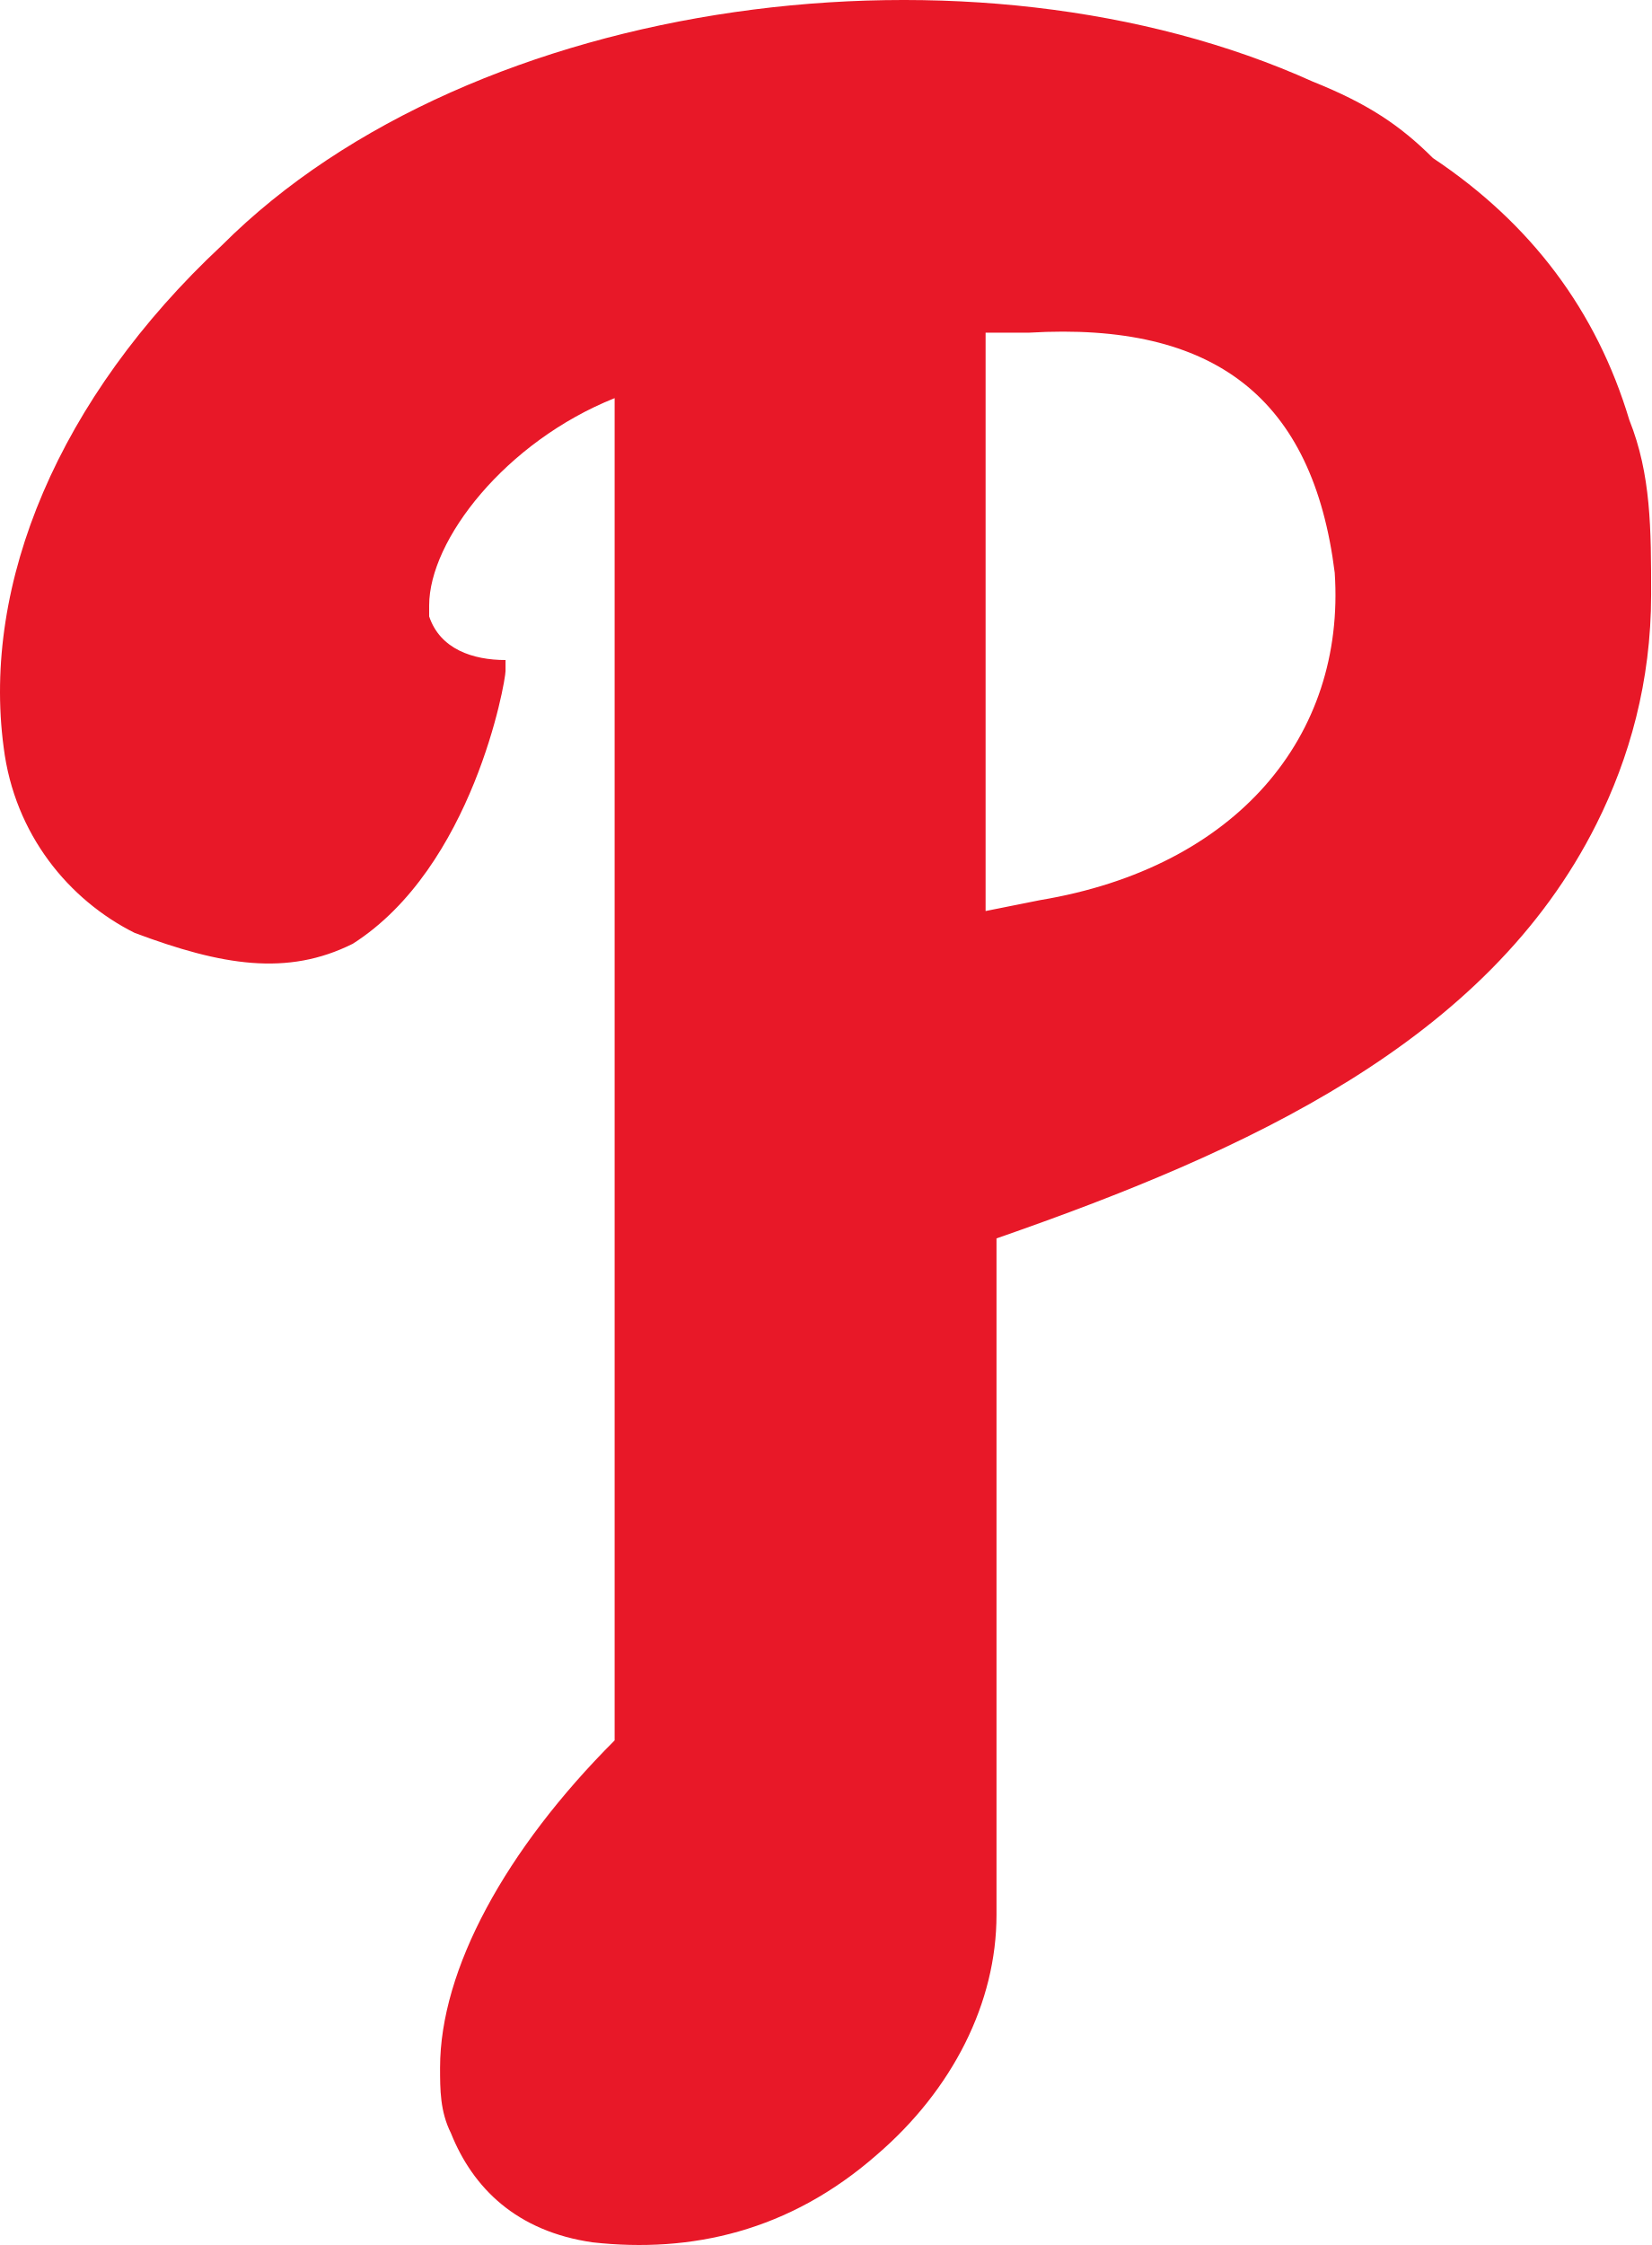
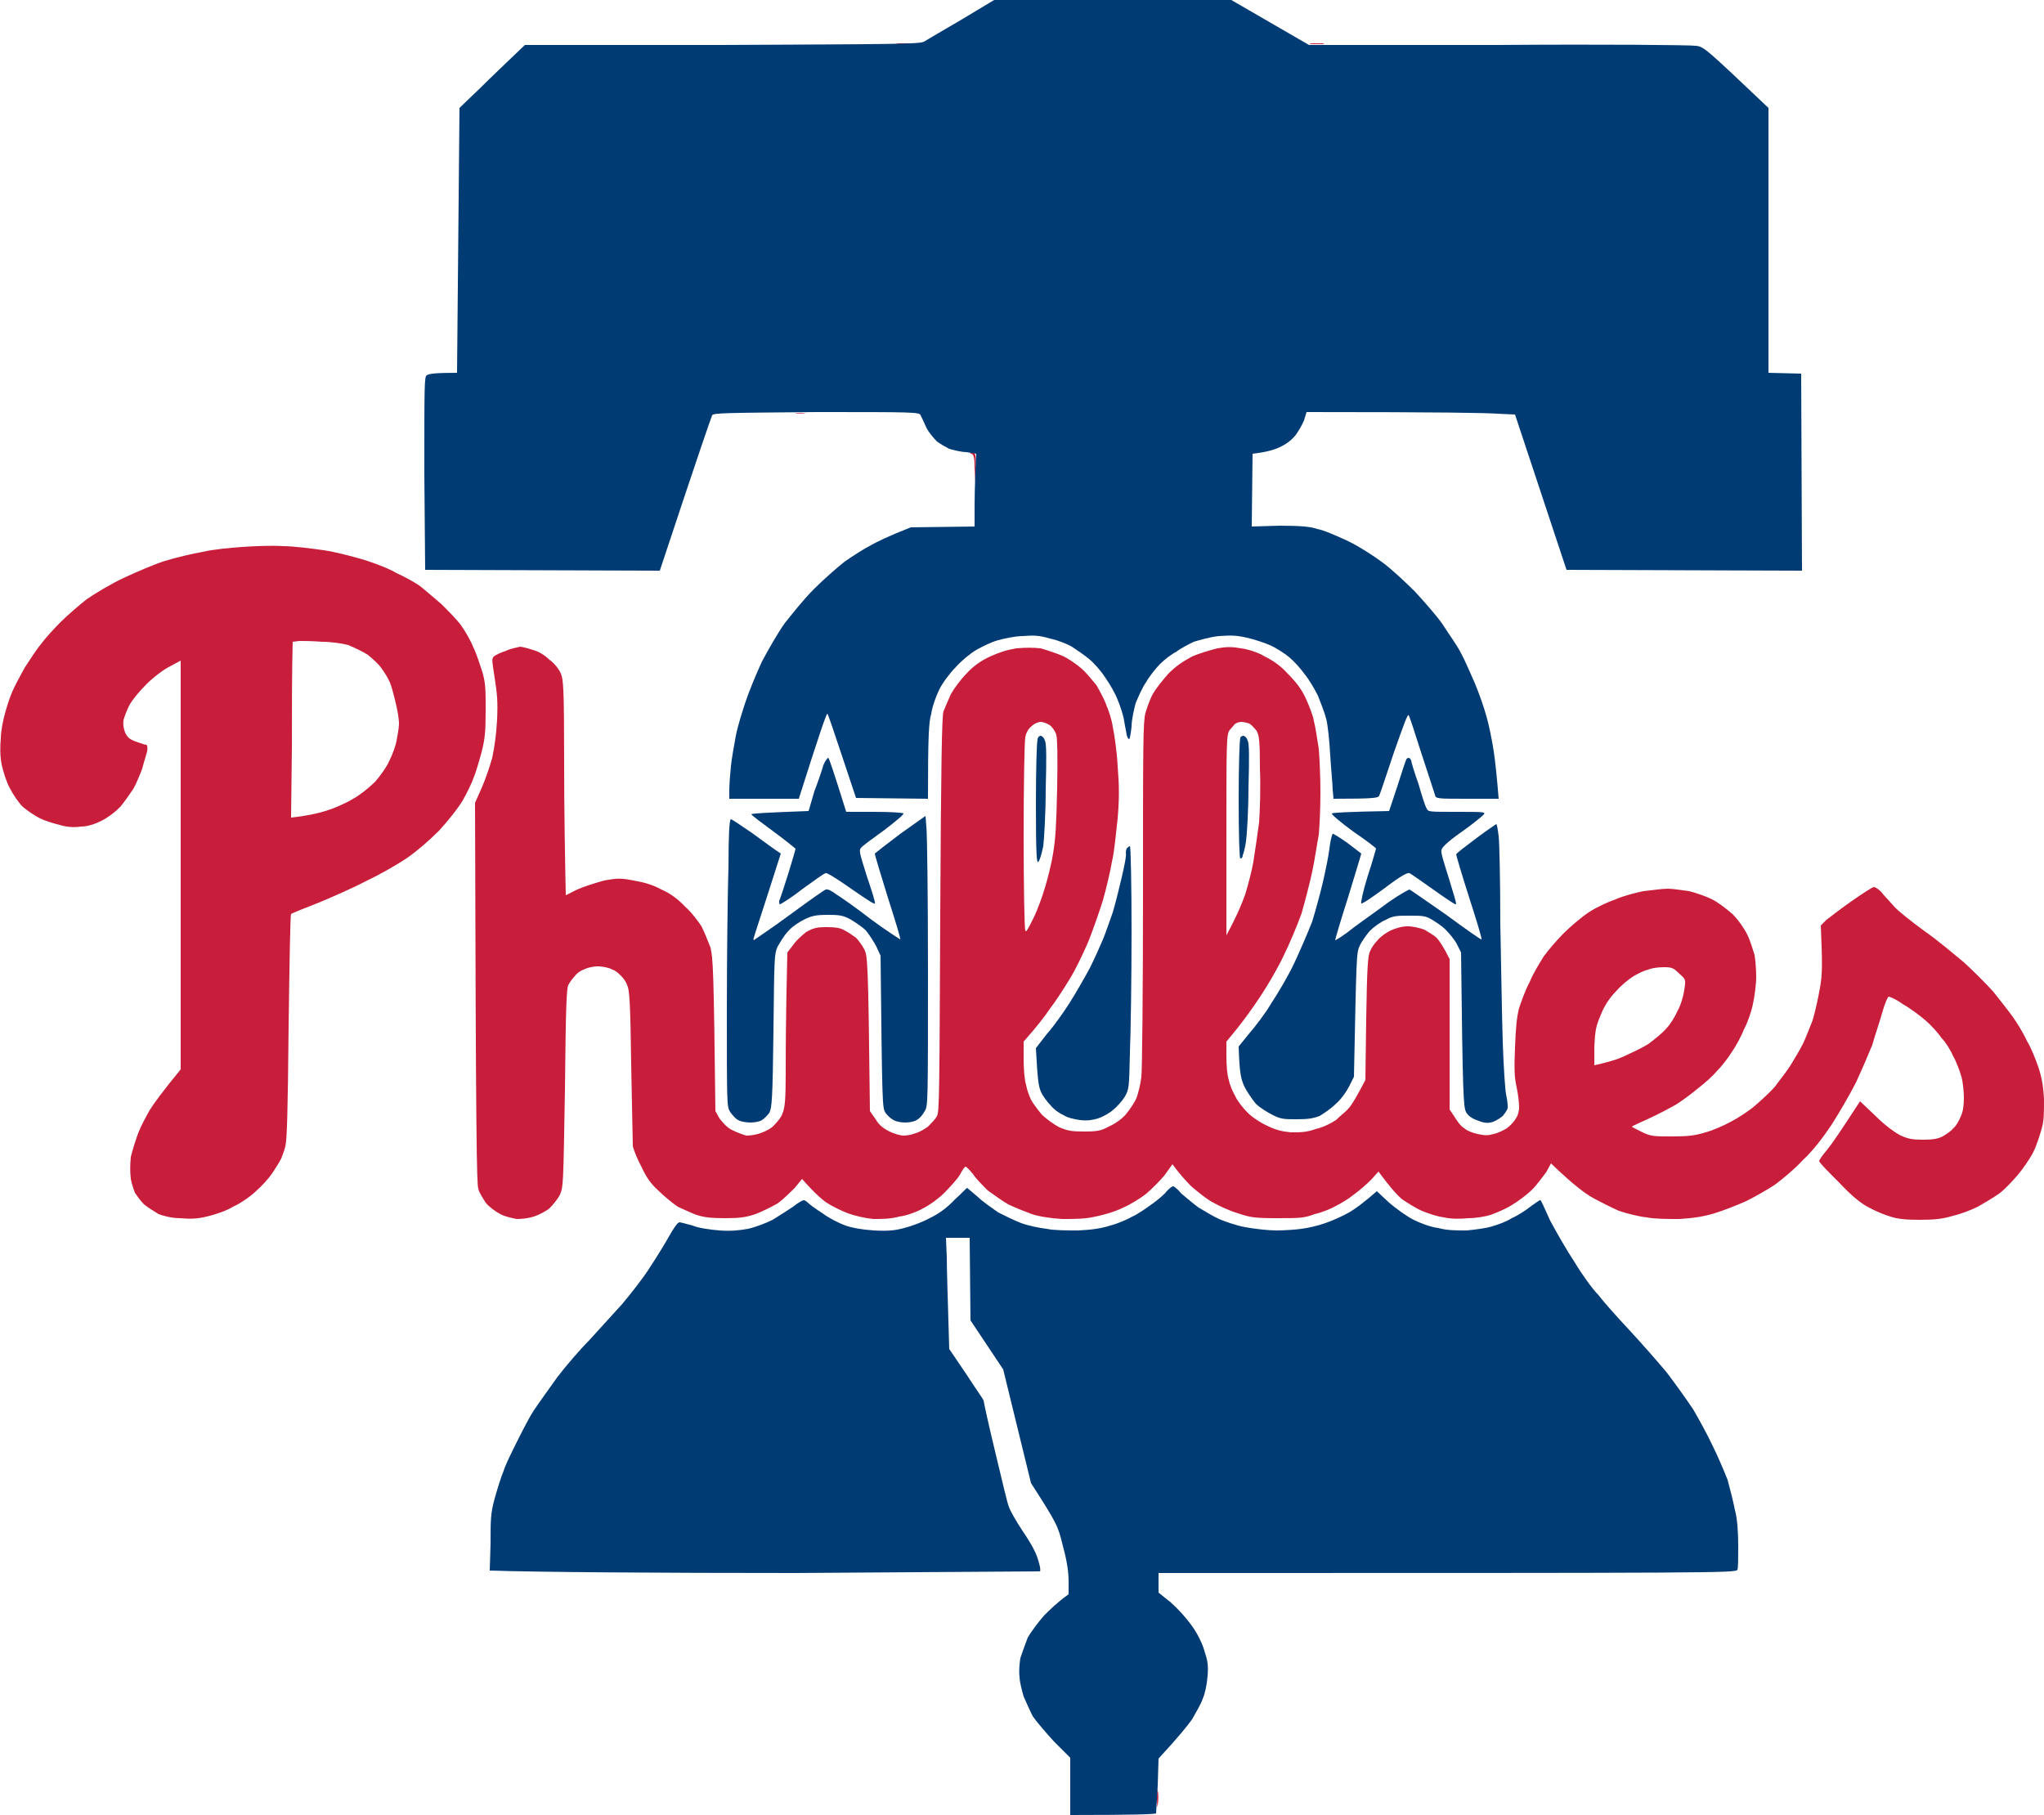
- <svg xmlns="http://www.w3.org/2000/svg" version="1.0" id="Layer_1" x="0px" y="0px" width="300px" height="407.822px" viewBox="0 0 300 407.822" style="enable-background:new 0 0 300 407.822;" xml:space="preserve">
-   <path style="fill:#E81828;" d="M188.988,163.513l-9.912,1.982V60.43h7.929c33.7-1.982,51.541,11.894,55.506,43.612  C244.494,133.778,224.67,157.566,188.988,163.513 M260.353,28.712c-5.947-5.947-11.894-9.912-21.806-13.877  C177.094-12.917,85.905-1.023,40.311,44.571C10.575,72.324-3.301,106.025,0.664,135.76c1.982,15.859,11.894,27.753,23.788,33.7  c15.859,5.947,27.753,7.929,39.647,1.982c21.806-13.877,27.753-47.577,27.753-49.559v-1.982l0,0c-5.947,0-11.894-1.982-13.877-7.929  v-1.982c0-11.894,13.877-29.735,33.7-37.665v243.83c-19.824,19.824-31.718,41.63-31.718,59.471c0,3.965,0,7.929,1.982,11.894  c3.965,9.912,11.894,17.841,25.771,19.824c17.841,1.982,35.682-1.982,51.541-15.859c13.877-11.894,21.806-27.753,21.806-43.612  V224.966c45.594-15.859,89.206-35.682,109.03-75.33c5.947-11.894,9.912-25.771,9.912-41.63c0-11.894,0-21.806-3.965-31.718  C290.088,56.466,278.194,40.607,260.353,28.712" />
+ <svg xmlns="http://www.w3.org/2000/svg" version="1.2" viewBox="0 0 250 222" width="250" height="222">
+   <style>
+ 		.s0 { fill: #c81e3b } 
+ 		.s1 { fill: #013b73 } 
+ 	</style>
+   <g id="Background">
+     <path id="Path_0" fill-rule="evenodd" class="s0" d="m110.7 5.3c1.1 0 1.5 0 1.1 0.1-0.5 0-1.3 0-1.9 0-0.6-0.1-0.2-0.1 0.8-0.1zm50.4 0c0.8 0 1.1 0 0.7 0.1-0.5 0-1.1 0-1.5 0-0.3-0.1 0-0.1 0.8-0.1zm-63.1 45.2c0.8 0 1.1 0 0.6 0-0.4 0.1-1.1 0.1-1.4 0-0.4 0 0 0 0.8 0zm20.9 4.9c0.5 0 0.5 0 0.4 3.6l-0.1-1.7c0-1.4-0.1-1.7-0.4-1.8q-0.4-0.1 0.1-0.1zm-84.3 11.4c1.3 0 3.6 0.3 5 0.5 1.4 0.2 3.7 0.8 5 1.2 1.3 0.4 3.1 1.1 3.9 1.6 0.9 0.4 2.2 1.1 2.9 1.6 0.6 0.5 1.8 1.5 2.6 2.2 0.8 0.8 1.9 1.9 2.4 2.6 0.5 0.7 1.2 1.9 1.5 2.7 0.4 0.8 0.8 2.1 1.1 3 0.4 1.4 0.4 2.1 0.4 4.7 0 2.7-0.1 3.5-0.5 5.1-0.3 1.1-0.7 2.5-1 3.2-0.2 0.6-0.8 1.8-1.3 2.7-0.6 1-1.8 2.5-2.9 3.7-1.3 1.3-2.7 2.5-4 3.4-1.2 0.8-3.3 2-4.8 2.7-1.5 0.8-4.2 2-5.9 2.7-1.8 0.7-3.3 1.3-3.4 1.4-0.1 0.1-0.2 6.3-0.3 13.8-0.1 10.6-0.2 13.8-0.4 14.6-0.1 0.5-0.4 1.2-0.5 1.5-0.2 0.4-0.7 1.2-1.1 1.8-0.4 0.6-1.3 1.6-2 2.2-0.6 0.6-1.9 1.5-2.8 1.9-0.8 0.5-2.3 1-3.2 1.2-1.2 0.3-2.1 0.3-3.3 0.2-1 0-2.1-0.3-2.6-0.5-0.5-0.3-1.3-0.8-1.8-1.2-0.4-0.4-0.9-1.1-1.1-1.4-0.1-0.3-0.4-1.1-0.5-1.7-0.1-0.9-0.1-1.6 0-2.7 0.2-0.8 0.6-2.1 0.9-2.9 0.3-0.8 1-2.1 1.4-2.8 0.5-0.8 1.5-2.2 3.8-5v-50l-1.3 0.7c-0.8 0.4-2 1.3-2.9 2.2-0.9 0.9-1.8 2-2.1 2.6-0.3 0.6-0.6 1.4-0.7 1.8q-0.1 0.7 0.2 1.5c0.3 0.6 0.5 0.8 1.3 1.1 0.6 0.2 1.1 0.4 1.3 0.4q0.2 0.1 0.1 0.8c-0.1 0.4-0.4 1.3-0.6 2.1-0.3 0.8-0.8 2-1.1 2.5-0.4 0.6-1.1 1.6-1.6 2.2-0.7 0.7-1.5 1.3-2.3 1.7-0.8 0.4-1.7 0.7-2.5 0.7q-1.3 0.2-2.6-0.2c-0.8-0.2-1.8-0.5-2.4-0.8-0.6-0.3-1.5-0.9-2.1-1.4-0.5-0.5-1.2-1.5-1.6-2.3-0.4-0.7-0.8-2-1-2.9-0.2-1-0.2-2.2-0.1-3.2 0-0.9 0.3-2.3 0.5-3 0.2-0.8 0.6-2 0.9-2.7 0.3-0.7 1-2 1.5-2.9 0.6-0.9 1.4-2.2 2-2.9 0.5-0.7 1.6-1.9 2.4-2.7 0.8-0.8 2.3-2.1 3.2-2.8 1-0.7 3-1.9 4.5-2.6 1.5-0.7 3.8-1.7 5.1-2.1 1.3-0.4 3.4-0.9 4.6-1.1 1.2-0.3 3.4-0.5 4.8-0.6 1.4-0.1 3.7-0.2 5-0.1zm1.2 11.7c-0.1 3.5-0.1 8.3-0.1 13l-0.1 8.5c1.9-0.2 3.2-0.5 4.2-0.8 1-0.3 2.4-0.9 3.4-1.5 0.9-0.5 2.1-1.5 2.7-2.1 0.6-0.7 1.4-1.8 1.7-2.5 0.4-0.8 0.8-1.9 0.9-2.5 0.1-0.6 0.3-1.5 0.3-2.1 0-0.6-0.2-1.7-0.4-2.5-0.2-0.9-0.5-2-0.7-2.5-0.2-0.5-0.7-1.3-1-1.7-0.3-0.5-1.1-1.2-1.7-1.7-0.6-0.4-1.7-0.9-2.4-1.2-0.7-0.2-2.1-0.4-3.2-0.4-1.1-0.1-2.4-0.1-2.8-0.1zm27.8 0.6c0.2 0 1 0.2 1.6 0.4 0.7 0.2 1.4 0.6 2 1.2 0.6 0.4 1.2 1.2 1.4 1.7 0.3 0.7 0.4 1.7 0.4 10.9 0 5.6 0.1 11.5 0.2 16.2l1.4-0.7c0.9-0.4 2.2-0.8 3.3-1.1 1.6-0.3 2.1-0.3 3.6 0 1.2 0.2 2.3 0.5 3.4 1.1q1.6 0.7 2.9 2.1c0.8 0.7 1.6 1.8 2 2.4 0.3 0.6 0.8 1.8 1.1 2.6 0.3 1.3 0.4 2.3 0.6 20l0.5 0.9c0.4 0.5 0.9 1.1 1.5 1.4 0.6 0.3 1.4 0.6 1.8 0.7 0.4 0 1.2-0.1 1.7-0.3 0.6-0.2 1.4-0.6 1.7-1 0.4-0.4 0.9-1 1-1.4 0.3-0.7 0.4-1.7 0.4-5 0-2.4 0-6.6 0.2-14.7l0.7-0.9c0.3-0.5 1.1-1.2 1.6-1.6 0.9-0.5 1.3-0.6 2.5-0.6 1.1 0 1.7 0.1 2.2 0.4 0.4 0.2 1 0.6 1.4 0.9 0.3 0.3 0.8 1 1 1.4 0.4 0.8 0.5 1.1 0.7 19.8l0.7 1c0.4 0.7 0.9 1.1 1.7 1.5 0.6 0.3 1.4 0.5 1.7 0.5 0.4 0 1-0.1 1.5-0.3 0.4-0.1 1.1-0.5 1.5-0.8 0.4-0.4 0.9-0.9 1.1-1.3 0.3-0.5 0.3-3.1 0.4-24.7 0.1-18.9 0.2-24.2 0.4-24.8 0.2-0.5 0.6-1.4 0.9-2.1 0.4-0.7 1.2-1.8 1.9-2.5 0.8-0.9 1.8-1.6 2.9-2.1 1.1-0.5 2-0.8 3.2-1 1.2-0.1 2-0.1 3 0 0.7 0.2 1.9 0.6 2.6 0.9 0.7 0.3 1.7 1 2.3 1.5 0.6 0.5 1.4 1.5 1.9 2.1 0.4 0.7 1 1.8 1.2 2.4 0.3 0.7 0.7 1.9 0.8 2.7 0.2 0.9 0.5 3 0.6 4.8 0.2 2.5 0.2 4 0 6.4-0.2 1.7-0.4 4.1-0.7 5.3-0.2 1.2-0.7 3.3-1.1 4.7-0.4 1.3-1.2 3.6-1.8 5.1-0.6 1.4-1.6 3.5-2.3 4.6-0.6 1-1.7 2.7-2.4 3.6-0.6 0.9-1.6 2.2-3.2 4v2.1c0 1.2 0.1 2.6 0.3 3.2 0.1 0.6 0.4 1.4 0.6 1.8 0.2 0.4 0.8 1.2 1.3 1.8 0.6 0.6 1.6 1.3 2.2 1.6 1 0.4 1.4 0.5 3 0.5 1.6 0 2.1-0.1 3-0.6 0.7-0.3 1.6-0.9 2.1-1.5 0.5-0.6 1.1-1.5 1.3-2 0.2-0.5 0.5-1.7 0.6-2.6 0.1-0.9 0.2-11 0.2-22.5 0-18.2 0-20.9 0.3-22 0.2-0.7 0.6-1.8 0.9-2.3 0.3-0.6 1.2-1.7 1.9-2.5 1-1 1.8-1.5 2.9-2.1 0.9-0.4 2.3-0.8 3.1-1 1.1-0.2 1.8-0.2 2.9 0 0.8 0.1 2.1 0.5 2.9 1 1 0.5 1.9 1.1 2.8 2.1 1 1 1.7 1.9 2.2 3 0.4 0.9 0.9 2.1 1 2.8 0.2 0.7 0.4 2.2 0.6 3.4 0.1 1.2 0.2 3.6 0.2 5.3 0 1.8-0.1 4.1-0.2 5.2-0.2 1-0.5 3.1-0.8 4.5-0.3 1.4-0.9 3.7-1.3 5.1-0.5 1.4-1.5 3.8-2.2 5.2-0.7 1.5-2 3.7-2.8 4.9-0.8 1.2-2 3-4.2 5.6v1.8c0 1.1 0.1 2.4 0.3 2.9 0.1 0.6 0.5 1.5 0.8 2 0.2 0.5 0.9 1.4 1.5 2 0.6 0.6 1.7 1.3 2.4 1.6 1 0.5 1.8 0.7 2.9 0.8 1.2 0 1.9 0 3-0.4 0.9-0.2 1.9-0.7 2.5-1.1 0.5-0.5 1.3-1.1 1.6-1.5 0.3-0.3 0.9-1.3 2-3.4l0.1-7.6c0.1-6.2 0.2-7.7 0.5-8.2 0.1-0.3 0.5-0.9 0.9-1.3 0.3-0.4 1-0.9 1.6-1.2 0.7-0.3 1.4-0.5 2.1-0.5 0.6 0 1.4 0.2 2 0.4 0.5 0.3 1.2 0.7 1.5 1 0.3 0.3 0.8 1 1.6 2.6v18.4l0.6 0.9c0.3 0.5 0.8 1.2 1.2 1.4 0.3 0.3 1.1 0.6 1.6 0.7 0.9 0.2 1.3 0.2 2 0 0.5-0.1 1.3-0.5 1.6-0.7 0.4-0.3 0.9-0.8 1.1-1.2 0.3-0.4 0.4-1 0.4-1.4 0-0.4-0.1-1.5-0.3-2.4-0.3-1.3-0.3-2.4-0.2-4.9 0.1-2.5 0.2-3.6 0.5-4.8 0.3-0.9 0.8-2.3 1.3-3.2 0.4-1 1.2-2.3 1.7-3.1 0.5-0.7 1.6-2 2.4-2.8 0.8-0.8 2.2-2 3.1-2.6 0.9-0.6 2.4-1.3 3.3-1.6 0.9-0.4 2.4-0.8 3.4-1 1-0.1 2.3-0.3 3-0.3 0.6 0 1.8 0.2 2.6 0.3 0.8 0.2 2 0.6 2.8 1 0.8 0.4 1.8 1.2 2.5 1.8 0.7 0.7 1.4 1.7 1.8 2.5 0.4 0.8 0.7 1.9 0.9 2.5 0.1 0.6 0.2 1.8 0.2 2.7 0 0.9-0.2 2.4-0.4 3.3-0.2 1-0.7 2.4-1.1 3.1-0.3 0.8-1 2.1-1.5 2.8-0.5 0.8-1.3 1.8-1.8 2.3-0.5 0.6-1.5 1.5-2.3 2.1-0.7 0.6-1.9 1.5-2.7 2-0.7 0.4-2.2 1.2-3.3 1.7-1.1 0.5-2 0.9-2.1 1-0.1 0 0.5 0.3 1.1 0.6 1.2 0.6 1.5 0.6 3.8 0.6 2 0 2.8-0.1 4.1-0.5 0.8-0.2 2.2-0.8 3.1-1.3 0.8-0.4 2.2-1.3 3-2 0.8-0.7 1.9-1.7 2.4-2.3 0.5-0.7 1.4-1.8 1.9-2.6 0.5-0.8 1.2-2 1.5-2.6 0.3-0.6 0.8-1.9 1.2-2.9 0.3-1 0.7-2.8 0.9-4 0.3-1.6 0.3-2.9 0.1-7.6l0.7-0.7c0.4-0.3 1.8-1.4 3.1-2.3 1.3-0.9 2.5-1.7 2.7-1.7 0.2 0 0.6 0.3 0.9 0.6 0.2 0.3 0.9 1 1.5 1.7 0.5 0.6 2.3 2 3.8 3.1 1.6 1.1 3.7 2.9 4.8 3.8 1.1 1 2.7 2.6 3.6 3.6 0.8 1 1.9 2.4 2.4 3.1 0.5 0.7 1.3 2 1.7 2.9 0.5 0.8 1.1 2.3 1.4 3.2 0.4 1.2 0.6 2.2 0.7 3.9 0 1.8 0 2.7-0.3 3.7-0.2 0.7-0.6 2-1 2.8-0.4 0.8-1.3 2.1-1.9 2.8-0.6 0.7-1.6 1.8-2.3 2.3-0.7 0.5-1.9 1.2-2.6 1.6-0.8 0.4-2.1 0.9-3 1.1-1.3 0.4-2.3 0.5-4.1 0.5-1.7 0-2.7-0.1-3.6-0.4-0.7-0.2-1.9-0.7-2.6-1.1-1-0.5-2.1-1.4-3.7-3.1-1.3-1.3-2.4-2.4-2.4-2.6 0-0.1 0.4-0.7 1-1.4 0.5-0.6 1.6-2.2 4-5.9l1.9 1.8c1.1 1.1 2.3 2 3.1 2.4 0.9 0.4 1.4 0.5 2.7 0.5 1.2 0 1.8-0.1 2.4-0.4 0.5-0.3 1.1-0.7 1.3-1 0.3-0.2 0.7-0.9 0.9-1.4 0.3-0.6 0.4-1.4 0.4-2.3 0-0.7-0.1-1.9-0.3-2.6-0.2-0.7-0.6-1.8-1-2.5-0.3-0.7-0.9-1.7-1.4-2.2-0.4-0.6-1.3-1.6-2-2.2-0.7-0.6-1.9-1.5-2.8-2-0.8-0.6-1.6-0.9-1.7-0.9-0.1 0-0.5 0.9-0.8 2-0.3 1.1-0.9 2.8-1.2 3.9-0.4 1-1.3 3.1-2 4.6-0.7 1.4-2.1 3.8-3 5.2-1 1.5-2.3 3.2-3.5 4.3-1 1.1-2.6 2.4-3.4 3-0.9 0.6-2.5 1.5-3.5 2-1.1 0.5-2.9 1.2-3.9 1.5-1.3 0.4-2.6 0.6-4.3 0.7-1.5 0-3 0-4-0.2-1-0.1-2.5-0.5-3.4-0.8-0.9-0.4-2.3-1.1-3.2-1.6-0.9-0.5-2.4-1.6-5.1-4.2l-0.6 1.1c-0.4 0.5-1.1 1.5-1.7 2.1-0.6 0.6-1.8 1.5-2.5 1.9-0.8 0.5-2 1-2.6 1.2-0.6 0.2-1.8 0.4-2.7 0.4-0.9 0.1-2.2 0.1-3-0.1-0.8-0.1-2-0.5-2.7-0.8-0.7-0.3-1.8-1-2.4-1.4-0.6-0.5-1.5-1.5-2.9-3.4l-0.9 1c-0.5 0.5-1.4 1.3-2.1 1.8-0.6 0.5-1.6 1.1-2.2 1.4-0.5 0.3-1.7 0.8-2.6 1-1.3 0.5-1.9 0.5-4.6 0.5-2.8 0-3.3-0.1-4.8-0.6-1-0.3-2.3-0.9-3-1.3-0.8-0.4-2-1.4-2.7-2-0.7-0.7-1.5-1.6-2.3-2.7l-1 1.4c-0.6 0.7-1.6 1.7-2.2 2.2-0.6 0.5-1.9 1.3-2.8 1.7-1 0.5-2.4 0.9-3.4 1.1-1.3 0.3-2.4 0.3-4.1 0.3-1.5-0.1-2.8-0.3-3.7-0.6-0.8-0.3-2.1-0.8-2.9-1.2-0.7-0.4-1.8-1.2-2.5-1.7-0.6-0.6-1.4-1.4-1.8-2-0.4-0.5-0.8-0.9-0.9-0.9-0.1 0-0.4 0.4-0.7 1-0.3 0.5-1.2 1.5-1.9 2.2-0.7 0.7-1.8 1.5-2.6 1.9-0.7 0.4-2 0.9-2.9 1-1.1 0.3-2.1 0.3-3.2 0.3-1-0.1-2.3-0.4-3.1-0.7-0.8-0.3-2-0.9-2.6-1.3-0.6-0.4-1.6-1.3-3-2.9l-0.9 1.1c-0.5 0.5-1.4 1.4-2.1 1.9-0.7 0.4-1.9 1-2.7 1.3-1.2 0.4-1.9 0.5-3.7 0.5-1.7 0-2.6-0.1-3.5-0.4-0.6-0.2-1.6-0.7-2.3-1-0.6-0.4-1.7-1.3-2.4-2-1-0.9-1.5-1.7-2.1-3-0.5-0.9-0.9-2-1-2.4 0-0.4-0.1-4.9-0.2-9.9-0.1-7.6-0.2-9.3-0.5-9.8-0.1-0.4-0.5-0.9-0.7-1.1-0.3-0.3-0.7-0.7-1.1-0.8-0.3-0.2-1.1-0.4-1.8-0.4-0.6 0-1.4 0.2-1.7 0.4-0.4 0.1-0.9 0.5-1.1 0.8-0.2 0.2-0.6 0.7-0.8 1.1-0.2 0.5-0.3 2.4-0.4 12.6-0.2 11.9-0.2 12-0.6 13-0.3 0.6-0.9 1.3-1.3 1.7-0.5 0.4-1.3 0.8-1.9 1-0.6 0.2-1.4 0.3-2.1 0.3-0.5-0.1-1.5-0.3-2-0.6-0.6-0.3-1.4-0.9-1.8-1.4-0.3-0.5-0.8-1.2-0.9-1.7-0.2-0.6-0.3-6.5-0.4-47.2l0.8-1.8c0.4-0.9 1-2.6 1.3-3.7 0.3-1.4 0.5-2.9 0.6-4.7 0.1-2.2 0-3.2-0.3-5.1-0.3-2-0.4-2.3-0.1-2.6 0.2-0.2 0.9-0.5 1.5-0.7 0.6-0.3 1.4-0.4 1.7-0.5zm61.8 11.1c-0.1 0.5-0.2 5.9-0.2 12.1 0 6.1 0.1 11.3 0.2 11.5 0.1 0.3 0.3-0.1 1-1.5 0.5-1 1.1-2.7 1.4-3.7 0.3-1 0.8-2.9 1-4.2 0.3-1.8 0.4-3.4 0.5-8q0.1-5.7-0.1-6.5c-0.1-0.4-0.5-1-0.8-1.2-0.3-0.2-0.8-0.4-1.1-0.4-0.3 0-0.8 0.2-1.1 0.5-0.4 0.3-0.7 0.8-0.8 1.4zm25-0.9c-0.4 0.5-0.4 1.6-0.4 12.9v12.2c1.3-2.4 1.9-3.9 2.3-5 0.3-1 0.8-2.8 1-4 0.2-1.2 0.5-3.4 0.7-4.8 0.1-1.4 0.2-4.4 0.1-6.6 0-3.5-0.1-4-0.4-4.6-0.3-0.4-0.7-0.8-0.9-0.9-0.3-0.1-0.7-0.2-1-0.2-0.2 0-0.6 0.1-0.8 0.3-0.1 0.1-0.4 0.5-0.6 0.7zm49.4 30.1c-0.5 0.3-1.5 1.1-2.1 1.8-0.9 0.9-1.5 1.9-1.9 2.9-0.6 1.4-0.7 1.9-0.8 3.9v2.3c1.3-0.3 2.5-0.6 3.4-1 0.9-0.4 2.4-1.1 3.2-1.6 0.8-0.6 1.8-1.4 2.2-1.9 0.5-0.5 1.1-1.5 1.4-2.2 0.4-0.7 0.7-1.8 0.8-2.5 0.2-1.3 0.2-1.3-0.6-2-0.7-0.7-0.9-0.8-1.9-0.8-0.6 0-1.5 0.1-1.9 0.3-0.5 0.1-1.3 0.5-1.8 0.8zm-58.2 99.6c0.1 0.4 0.1 1.2 0 1.8 0 0.5-0.1 0.1-0.1-0.9 0-0.9 0.1-1.4 0.1-0.9z" />
+     <path id="Path_1" class="s1" d="m121.6 0h29l9.5 5.5h23.1c12.7-0.1 23.6 0 24.2 0.1 1 0.1 1.2 0.3 8.9 7.6v32.4l4 0.1 0.1 24.1-28.8-0.1-6.3-19-2.2-0.1c-1.2-0.1-6.9-0.2-23.3-0.2l-0.3 1c-0.2 0.5-0.7 1.4-1.1 1.9-0.5 0.6-1.2 1.1-1.9 1.4-0.6 0.3-1.6 0.6-3.3 0.8l-0.1 8.9 3.4-0.1c2.4 0 3.8 0.1 4.6 0.4 0.7 0.1 2.3 0.8 3.6 1.4 1.3 0.6 3.2 1.8 4.4 2.7 1.1 0.8 2.9 2.5 4 3.6 1.1 1.2 2.6 2.9 3.3 3.9 0.7 1.1 1.8 2.6 2.3 3.6 0.5 0.9 1.2 2.6 1.7 3.7 0.5 1.2 1.1 2.9 1.4 4 0.3 1 0.7 3 0.9 4.3 0.2 1.4 0.4 3.3 0.6 5.8h-3.8c-3.8 0-3.9 0-4-0.5-0.1-0.3-0.8-2.5-1.6-4.9-0.8-2.5-1.5-4.7-1.6-4.8-0.1-0.3-0.6 1.1-1.8 4.5-0.9 2.7-1.7 5.1-1.8 5.3-0.1 0.3-0.5 0.4-5.6 0.4l-0.1-1.1c0-0.6-0.2-2.5-0.3-4.2-0.1-1.8-0.3-3.8-0.5-4.5-0.2-0.8-0.7-2-1-2.8-0.4-0.8-1.1-2-1.6-2.6-0.5-0.7-1.3-1.6-1.9-2.1-0.6-0.5-1.7-1.2-2.4-1.5-0.7-0.3-1.9-0.7-2.8-0.9-1.3-0.3-1.9-0.3-3.4-0.2-1.1 0.1-2.4 0.5-3.1 0.7-0.6 0.3-1.6 0.8-2.1 1.2-0.6 0.3-1.5 1-2 1.5-0.5 0.5-1.3 1.5-1.7 2.2-0.5 0.7-1 1.9-1.3 2.6-0.2 0.8-0.5 2-0.5 2.9-0.1 0.8-0.2 1.5-0.3 1.5-0.1 0-0.2-0.2-0.3-0.5 0-0.2-0.2-1-0.3-1.7-0.1-0.7-0.5-1.9-0.8-2.6-0.3-0.8-1-2-1.5-2.7-0.5-0.8-1.4-1.8-2-2.3-0.6-0.5-1.5-1.1-2.1-1.5-0.5-0.3-1.7-0.8-2.7-1-1.3-0.4-2-0.4-3.3-0.3-0.9 0-2.3 0.3-3 0.5-0.8 0.2-2 0.8-2.7 1.2-0.7 0.4-1.9 1.4-2.5 2.1-0.7 0.7-1.6 1.9-2 2.7-0.4 0.8-0.9 2.2-1 3-0.3 1-0.4 2.7-0.4 10.4l-8.8-0.1-1.7-5.1c-0.9-2.7-1.7-5.1-1.8-5.2-0.1-0.1-0.9 2.2-3.5 10.4h-8.5v-1.1c0-0.6 0.1-1.9 0.2-2.9 0.1-1 0.4-2.6 0.6-3.7 0.2-1.1 0.8-3 1.2-4.2 0.4-1.2 1.3-3.4 2-4.9 0.8-1.5 2-3.6 2.8-4.7 0.8-1 2.3-2.9 3.5-4.1 1.1-1.1 2.9-2.7 3.8-3.4 1-0.7 2.4-1.6 3.2-2 0.7-0.4 2.1-1.1 4.9-2.2l7.8-0.1v-1.9c0-1 0-3 0.2-7l-1.2-0.2c-0.7 0-1.7-0.3-2.1-0.4-0.4-0.2-1.1-0.6-1.5-0.9-0.4-0.4-1-1.1-1.3-1.7-0.3-0.7-0.6-1.3-0.7-1.5-0.1-0.4-0.9-0.4-12.7-0.4-11 0.1-12.7 0.1-12.8 0.4-0.1 0.2-1.6 4.5-6.4 19l-28.7-0.1-0.1-11.8c0-11 0-11.8 0.3-12 0.3-0.2 1.1-0.3 3.7-0.3l0.3-32.4 2.5-2.4c1.3-1.3 3.1-3 5.5-5.3h24c21.1-0.1 24.2-0.1 24.8-0.4 0.3-0.2 2.4-1.4 4.6-2.7zm21.9 145.1c0.1 0 0.6 0.4 1 0.9 0.5 0.4 1.4 1.2 2.1 1.7 0.7 0.4 1.8 1.1 2.5 1.4 0.7 0.3 2.1 0.8 3.2 1 1.1 0.2 2.8 0.4 3.8 0.4 1 0 2.4-0.1 3.1-0.2 0.8-0.1 2.1-0.4 2.9-0.7 0.9-0.3 2.2-0.9 2.9-1.3 0.7-0.4 1.8-1.2 3.4-2.6l1.5 1.4c0.8 0.7 2.2 1.7 3 2.1 0.8 0.4 2.1 0.9 3 1 1.1 0.3 2.1 0.3 3.5 0.3 1.1-0.1 2.5-0.3 3.1-0.5 0.7-0.2 1.8-0.6 2.4-1 0.7-0.3 1.8-1 2.4-1.5 0.6-0.4 1.1-0.8 1.1-0.7 0.1 0 0.6 1.2 1.2 2.5 0.7 1.3 2 3.6 3 5.1 0.9 1.5 2.2 3.3 2.9 4 0.6 0.8 2.3 2.7 3.7 4.2 1.5 1.6 3.5 3.9 4.6 5.2 1 1.3 2.5 3.4 3.3 4.6 0.7 1.2 1.8 3.2 2.4 4.5 0.6 1.2 1.4 3.1 1.8 4.1 0.3 1.1 0.7 2.7 0.9 3.7 0.3 1.1 0.4 2.8 0.4 4.4 0 1.4 0 2.7-0.1 2.9-0.2 0.4-2 0.4-70.8 0.4v2.4l1.5 1.2c0.9 0.8 1.9 1.9 2.6 2.9 0.6 0.8 1.3 2.2 1.5 3 0.4 1.2 0.5 1.7 0.4 3.1-0.1 1.1-0.3 2.1-0.6 2.8-0.2 0.6-0.9 1.8-1.3 2.5-0.5 0.7-1.6 2.1-4.1 4.8l-0.1 3.3c-0.1 1.8-0.2 3.3-0.2 3.4-0.1 0.1-2.5 0.2-10.5 0.2v-7l-2-2c-1-1.1-2.2-2.5-2.6-3.1-0.3-0.6-0.8-1.7-1.1-2.4-0.2-0.7-0.5-1.8-0.5-2.4-0.1-0.6 0-1.7 0.1-2.3 0.2-0.6 0.6-1.7 0.9-2.5 0.4-0.7 1.3-1.9 2-2.7 0.7-0.7 1.6-1.6 3-2.6v-1.6c0-1.1-0.2-2.5-0.7-4.3-0.6-2.5-0.7-2.7-3.9-7.7l-3.4-13.9-4-6-0.1-10.1h-2.9l0.1 2.4c0 1.4 0.1 4.4 0.3 11.2l2.1 3.1c1.1 1.7 2.1 3.1 2.1 3.2 0 0.1 0.6 2.9 1.4 6.2 0.8 3.3 1.5 6.4 1.7 6.8 0.1 0.4 0.9 1.8 1.7 3 1.1 1.6 1.7 2.8 1.9 3.6 0.2 0.6 0.3 1.2 0.2 1.3 0 0-13.5 0.1-29.9 0.2-16.4 0-31.5-0.1-37.4-0.3l0.1-3.3c0-2.9 0-3.7 0.5-5.5 0.3-1.1 0.8-2.7 1.1-3.4 0.2-0.7 1-2.3 1.6-3.5 0.6-1.2 1.5-3 2.1-3.9 0.6-0.9 1.9-2.7 2.9-4.1 1-1.3 2.7-3.3 3.9-4.5 1.1-1.2 2.9-3.2 4-4.4 1-1.2 2.6-3.2 3.4-4.5 0.8-1.2 1.9-3 2.4-3.9 0.5-0.9 1-1.6 1.2-1.6 0.1 0 0.9 0.2 1.6 0.4 0.7 0.3 2.1 0.5 3.3 0.6 1.4 0.1 2.4 0 3.5-0.2 0.9-0.2 2.2-0.7 3-1.1 0.8-0.5 1.9-1.2 2.5-1.6 0.6-0.5 1.2-0.8 1.3-0.8 0.1 0 0.3 0.1 0.5 0.3 0.2 0.2 1 0.8 1.8 1.3 0.8 0.6 2 1.2 2.8 1.5 0.9 0.3 2 0.5 3.5 0.6 1.7 0.1 2.6 0 3.7-0.3 0.8-0.2 2.2-0.7 3.1-1.2q1.7-0.8 3.1-2.3c0.8-0.7 1.4-1.4 1.5-1.4 0 0 0.6 0.5 1.3 1.1 0.6 0.6 1.8 1.4 2.5 1.9 0.8 0.4 2 1 2.8 1.3 0.8 0.3 2.2 0.6 3.1 0.7 0.9 0.2 2.5 0.2 3.9 0.2q2.4-0.1 3.9-0.6c0.8-0.2 2-0.7 2.7-1.1 0.7-0.3 1.8-1.1 2.5-1.6 0.7-0.5 1.5-1.2 1.7-1.5 0.3-0.3 0.6-0.6 0.8-0.6z" />
+     <path id="Path_3" class="s1" d="m101.3 92.7c0.1 0 0.6 1.5 2.2 6.6h3.5c1.9 0 3.5 0.1 3.5 0.2 0.1 0.1-1 1-2.3 2-1.4 1-2.6 1.9-2.8 2.1-0.4 0.4-0.3 0.6 0.6 3.5 0.6 1.8 1.1 3.3 1 3.4 0 0.2-1.3-0.7-2.9-1.8-1.7-1.2-3-2-3.1-1.9-0.2 0-1.4 0.9-2.8 1.9-1.4 1.1-2.7 1.9-2.8 1.9-0.1 0-0.1-0.2-0.1-0.4 0.1-0.2 0.6-1.7 1.1-3.3 0.5-1.6 0.9-3 0.9-3.1 0 0-1.2-1-2.7-2.1-1.5-1.1-2.7-2-2.7-2.1 0-0.1 1.5-0.2 7-0.4l0.7-2.4c0.5-1.3 1-2.8 1.1-3.2 0.2-0.5 0.5-0.9 0.6-0.9zm71 0c0.1 0 0.2 0.1 0.3 0.3 0 0.2 0.4 1.5 0.9 2.9 0.4 1.4 0.8 2.7 1 3 0.2 0.4 0.2 0.4 3.7 0.4 3.4 0 3.6 0 3.2 0.4-0.2 0.2-1.4 1.2-2.7 2.1-1.7 1.2-2.4 1.9-2.4 2.2-0.1 0.3 0.4 1.8 0.9 3.4 0.5 1.6 0.9 3 0.9 3.1 0 0 0 0.1-0.1 0.1-0.1 0-1.3-0.8-2.7-1.8-1.4-1-2.7-1.9-2.9-2-0.2-0.1-0.9 0.2-3 1.8-1.5 1.1-2.8 2-2.9 1.9-0.1 0 0.2-1.5 0.8-3.4 0.6-1.8 1-3.3 1-3.3 0-0.1-1.2-1-2.8-2.1-1.5-1.1-2.7-2.1-2.6-2.2 0.1-0.1 1.7-0.2 7-0.3l1-3c0.5-1.6 1-3.1 1.1-3.3 0-0.1 0.2-0.2 0.3-0.2zm-59.1 7.1l0.1 1.3c0.1 0.7 0.2 8.7 0.2 17.7 0 16.1 0 16.5-0.4 17.1-0.2 0.4-0.6 0.9-1 1.1-0.3 0.2-0.9 0.3-1.4 0.3-0.4 0-1.1-0.1-1.4-0.3-0.4-0.2-0.8-0.6-1-0.9-0.4-0.6-0.4-1.2-0.6-19.2l-0.5-1.1c-0.3-0.6-0.9-1.5-1.3-2-0.4-0.4-1.3-1-1.8-1.3-0.9-0.5-1.3-0.6-2.8-0.6-1.5 0-2 0.1-3 0.6-0.6 0.3-1.5 0.9-1.9 1.4-0.5 0.5-1 1.4-1.3 1.9-0.4 0.9-0.4 1.3-0.5 10.3-0.1 8.5-0.2 9.4-0.5 10-0.2 0.3-0.6 0.7-0.9 0.9-0.3 0.2-1 0.3-1.4 0.3-0.5 0-1.2-0.1-1.5-0.3-0.3-0.1-0.7-0.6-1-1-0.4-0.7-0.4-0.8-0.4-12.5 0-6.5 0.1-14.4 0.2-17.6 0-3.6 0.1-5.7 0.3-5.7 0.1 0 1.3 0.8 2.6 1.7 1.4 1 2.7 2 3.5 2.5l-1.6 5c-0.9 2.8-1.7 5.2-1.7 5.3-0.1 0.1 0 0.3 0 0.3 0.1-0.1 2.1-1.4 4.4-3.1 2.3-1.7 4.3-3.1 4.4-3.1 0.2-0.1 0.8 0.2 1.3 0.6 0.5 0.3 2.5 1.7 4.3 3.1 1.9 1.4 3.5 2.4 3.5 2.4 0.1 0-0.6-2.3-1.5-5.1-0.9-2.9-1.6-5.2-1.6-5.4 0.1-0.1 1.5-1.2 3.1-2.4zm69.8 1c0.1 0 0.2 0.7 0.3 1.5 0.1 0.9 0.2 5.6 0.2 10.6 0.1 5 0.2 11.5 0.3 14.6 0.1 3 0.3 5.9 0.4 6.3 0.1 0.5 0.2 1.1 0.2 1.4 0.1 0.4-0.2 0.8-0.6 1.3-0.5 0.4-1 0.7-1.5 0.8-0.5 0.1-1 0-1.7-0.3-0.6-0.2-1.1-0.6-1.3-1-0.3-0.7-0.4-1.7-0.6-19.5l-0.5-1c-0.3-0.6-1-1.4-1.4-1.8-0.5-0.5-1.3-1-1.8-1.3-0.7-0.4-1.2-0.4-2.6-0.4-1.5 0-2 0-2.9 0.5-0.7 0.3-1.5 0.9-2 1.4-0.4 0.5-1 1.3-1.2 1.8-0.4 0.8-0.4 1.3-0.7 16l-0.6 1.2c-0.3 0.6-1 1.6-1.6 2.1-0.6 0.6-1.5 1.2-2 1.5-0.8 0.3-1.4 0.4-2.8 0.4-1.5 0-1.9 0-2.9-0.5-0.6-0.3-1.6-0.9-2.1-1.4-0.5-0.6-1.1-1.5-1.4-2.1-0.4-0.9-0.6-1.5-0.7-4.9l1.3-1.6c0.7-0.8 2-2.5 2.7-3.7 0.8-1.2 2.1-3.4 2.8-4.9 0.7-1.5 1.7-3.8 2.2-5.1 0.4-1.3 1-3.5 1.3-4.8 0.3-1.3 0.7-3.2 0.8-4.1 0.1-0.9 0.3-1.7 0.4-1.8 0-0.1 0.8 0.4 1.8 1.1 0.9 0.7 1.7 1.3 1.7 1.3 0 0-0.7 2.4-1.6 5.3-0.9 2.8-1.6 5.2-1.6 5.3 0.1 0 1.1-0.6 2.2-1.5 1.2-0.9 3.2-2.3 4.4-3.2 1.3-0.9 2.4-1.5 2.5-1.5 0.2 0.1 2.2 1.5 4.5 3.1 2.3 1.7 4.3 3.1 4.3 3 0.1 0-0.6-2.3-1.5-5.1-0.9-2.8-1.6-5.2-1.6-5.3 0.1-0.2 1.2-1 2.5-2 1.2-0.9 2.4-1.7 2.4-1.7zm-44.8 2.7c0.1 0 0.2 4.7 0.2 10.4 0 5.7-0.1 12.4-0.2 14.8-0.1 4.3-0.1 4.5-0.6 5.4-0.3 0.5-1 1.3-1.4 1.6-0.4 0.4-1.3 0.9-1.9 1.1-0.7 0.2-1.3 0.3-2.2 0.2-0.7-0.1-1.6-0.3-2-0.6-0.5-0.2-1.2-0.7-1.6-1.2-0.4-0.4-1-1.2-1.2-1.7-0.3-0.7-0.4-1.6-0.6-5.3l1.4-1.8c0.8-0.9 2-2.6 2.7-3.7 0.7-1.1 1.8-3 2.5-4.3 0.6-1.2 1.3-2.8 1.6-3.5 0.3-0.7 0.8-2.2 1.2-3.3 0.3-1 0.8-3 1.1-4.3 0.3-1.3 0.6-2.7 0.5-3 0-0.3 0.1-0.6 0.2-0.6 0.1-0.1 0.2-0.2 0.3-0.2zm-10.9-13.5c0.1 0 0.4 0.2 0.5 0.6 0.2 0.3 0.2 2.3 0.1 5.9 0 3-0.2 6.2-0.3 7-0.2 0.9-0.4 1.7-0.6 1.9-0.2 0.3-0.3-0.8-0.3-7.1 0-4.1 0.1-7.6 0.2-7.8 0-0.3 0.2-0.5 0.4-0.5zm24.8 0c0.1 0 0.4 0.2 0.5 0.6 0.2 0.3 0.2 2.2 0.1 5.7 0 2.9-0.2 5.9-0.3 6.6-0.1 0.7-0.3 1.5-0.4 1.7 0 0.2-0.1 0.4-0.3 0.4-0.1 0-0.2-2.6-0.2-7.2 0-4 0.1-7.3 0.2-7.5 0-0.2 0.2-0.3 0.4-0.3z" />
+   </g>
</svg>
